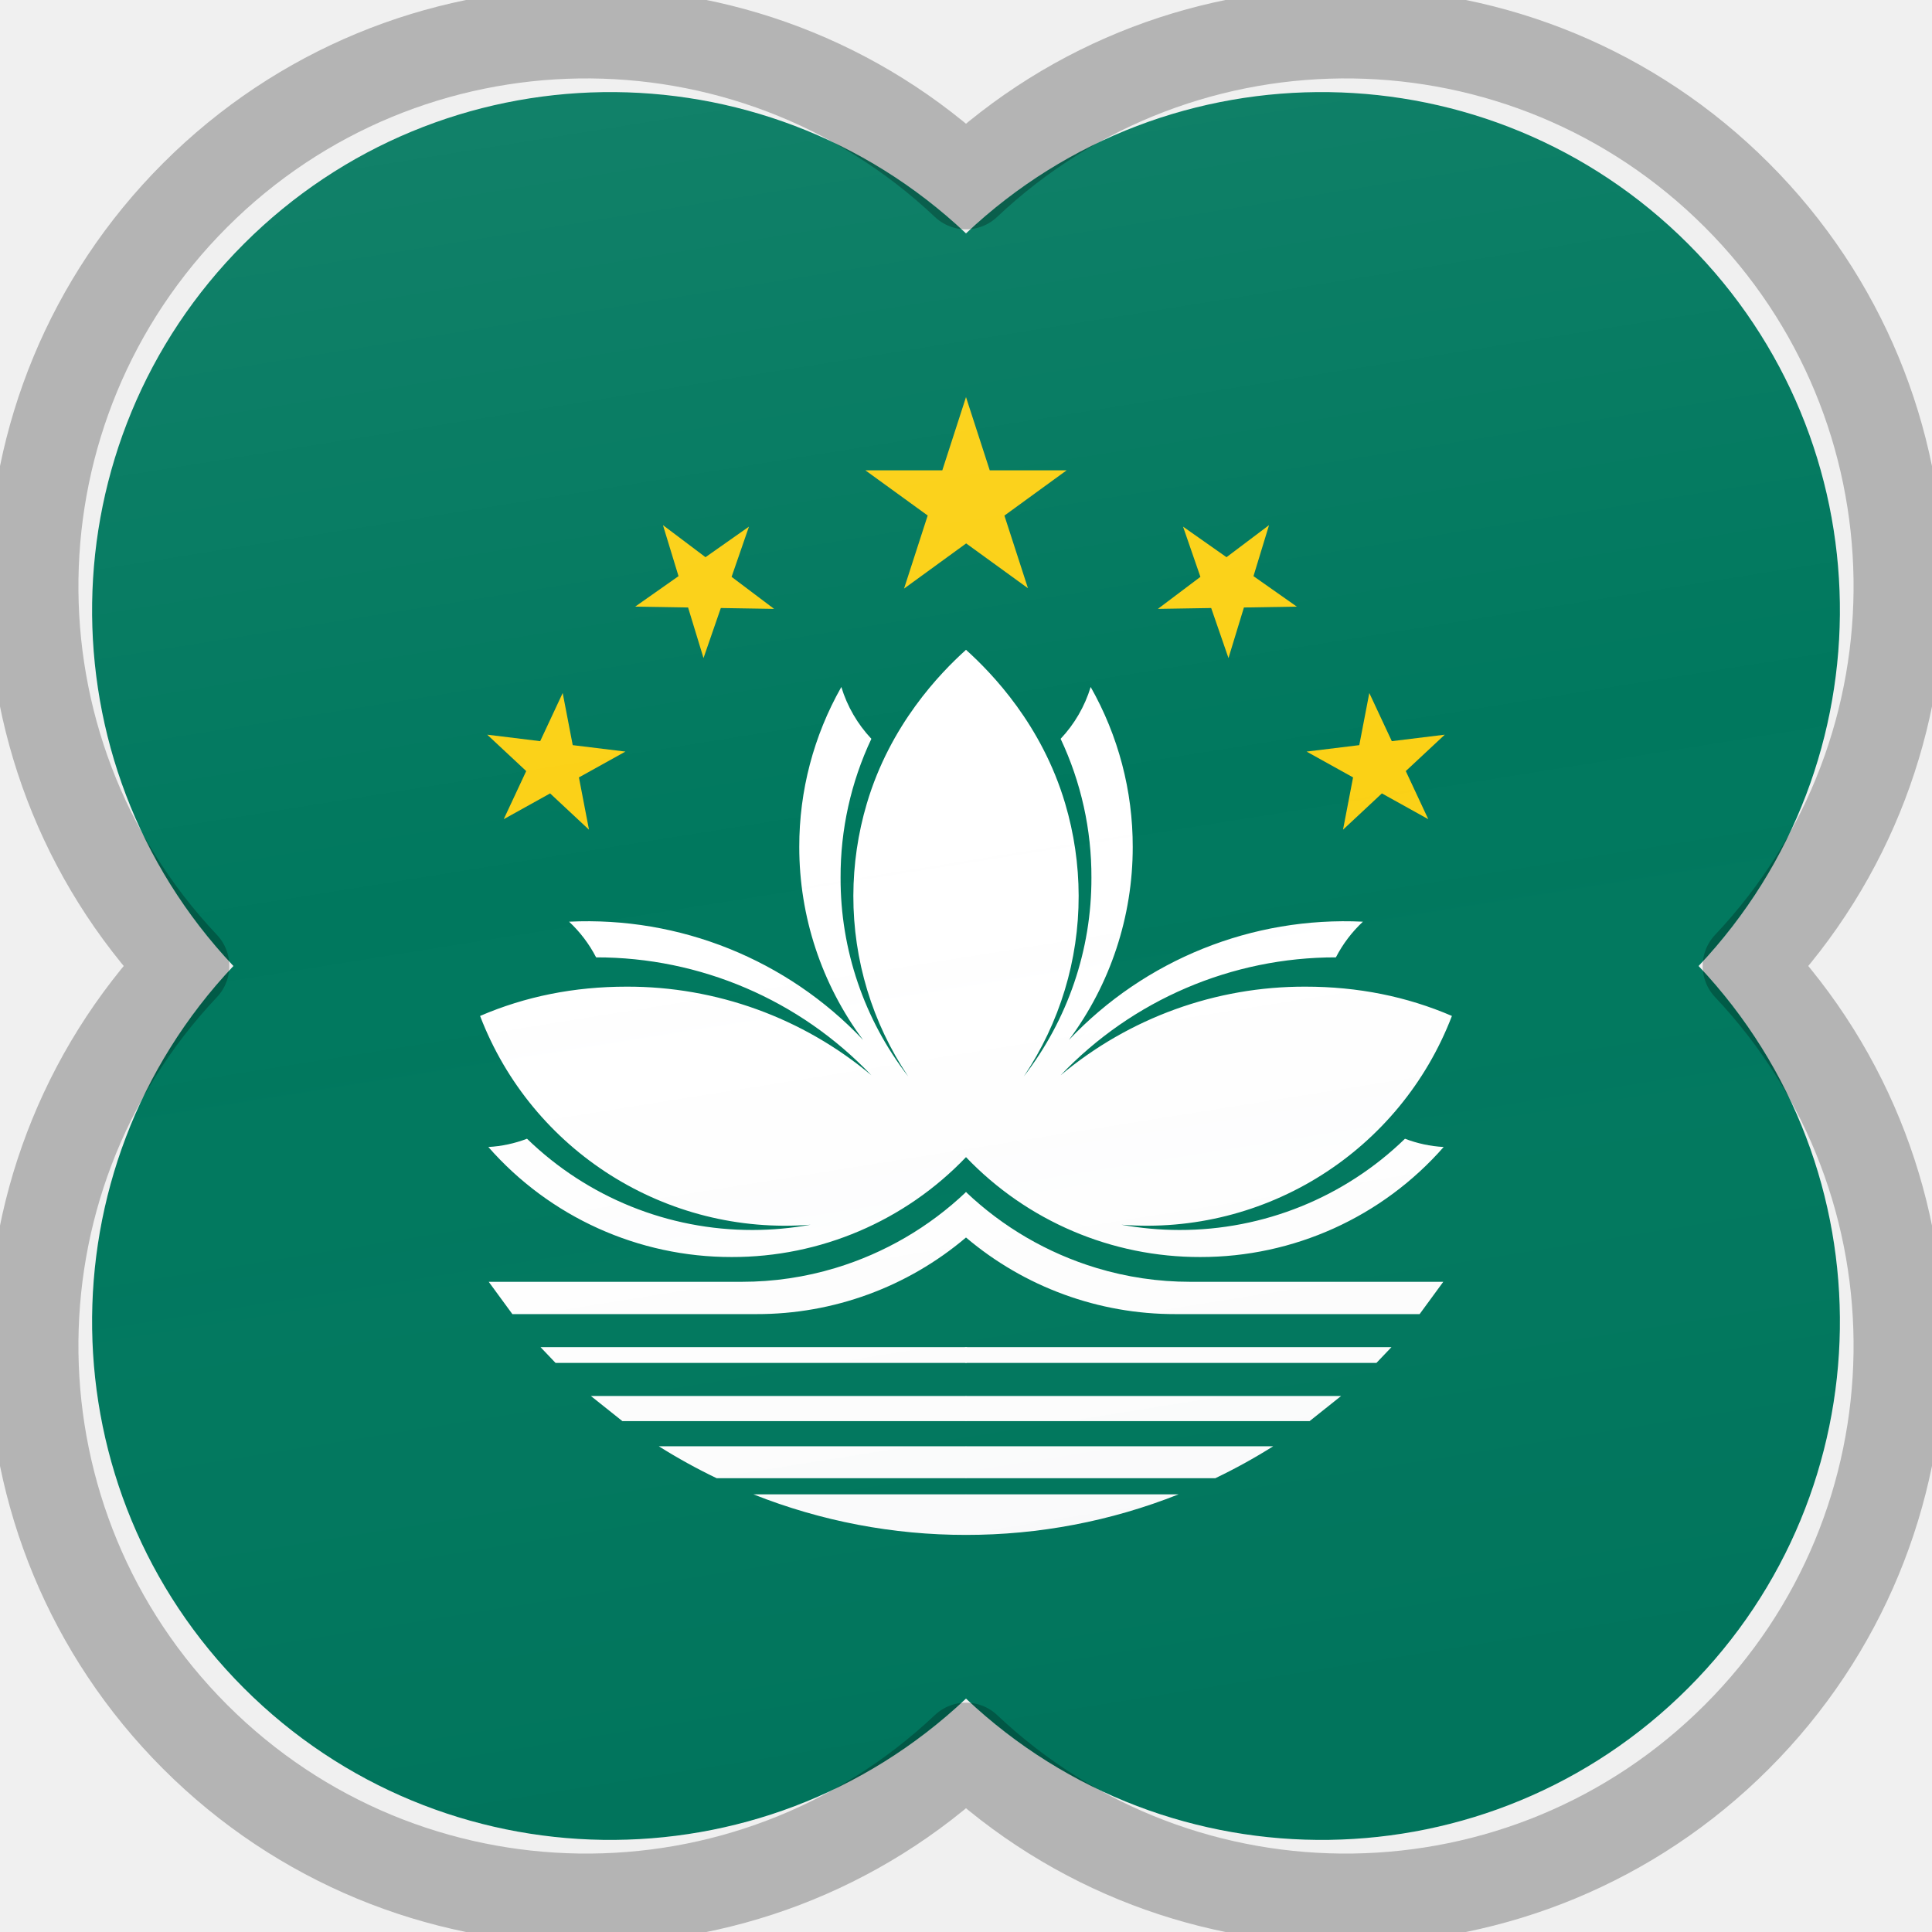
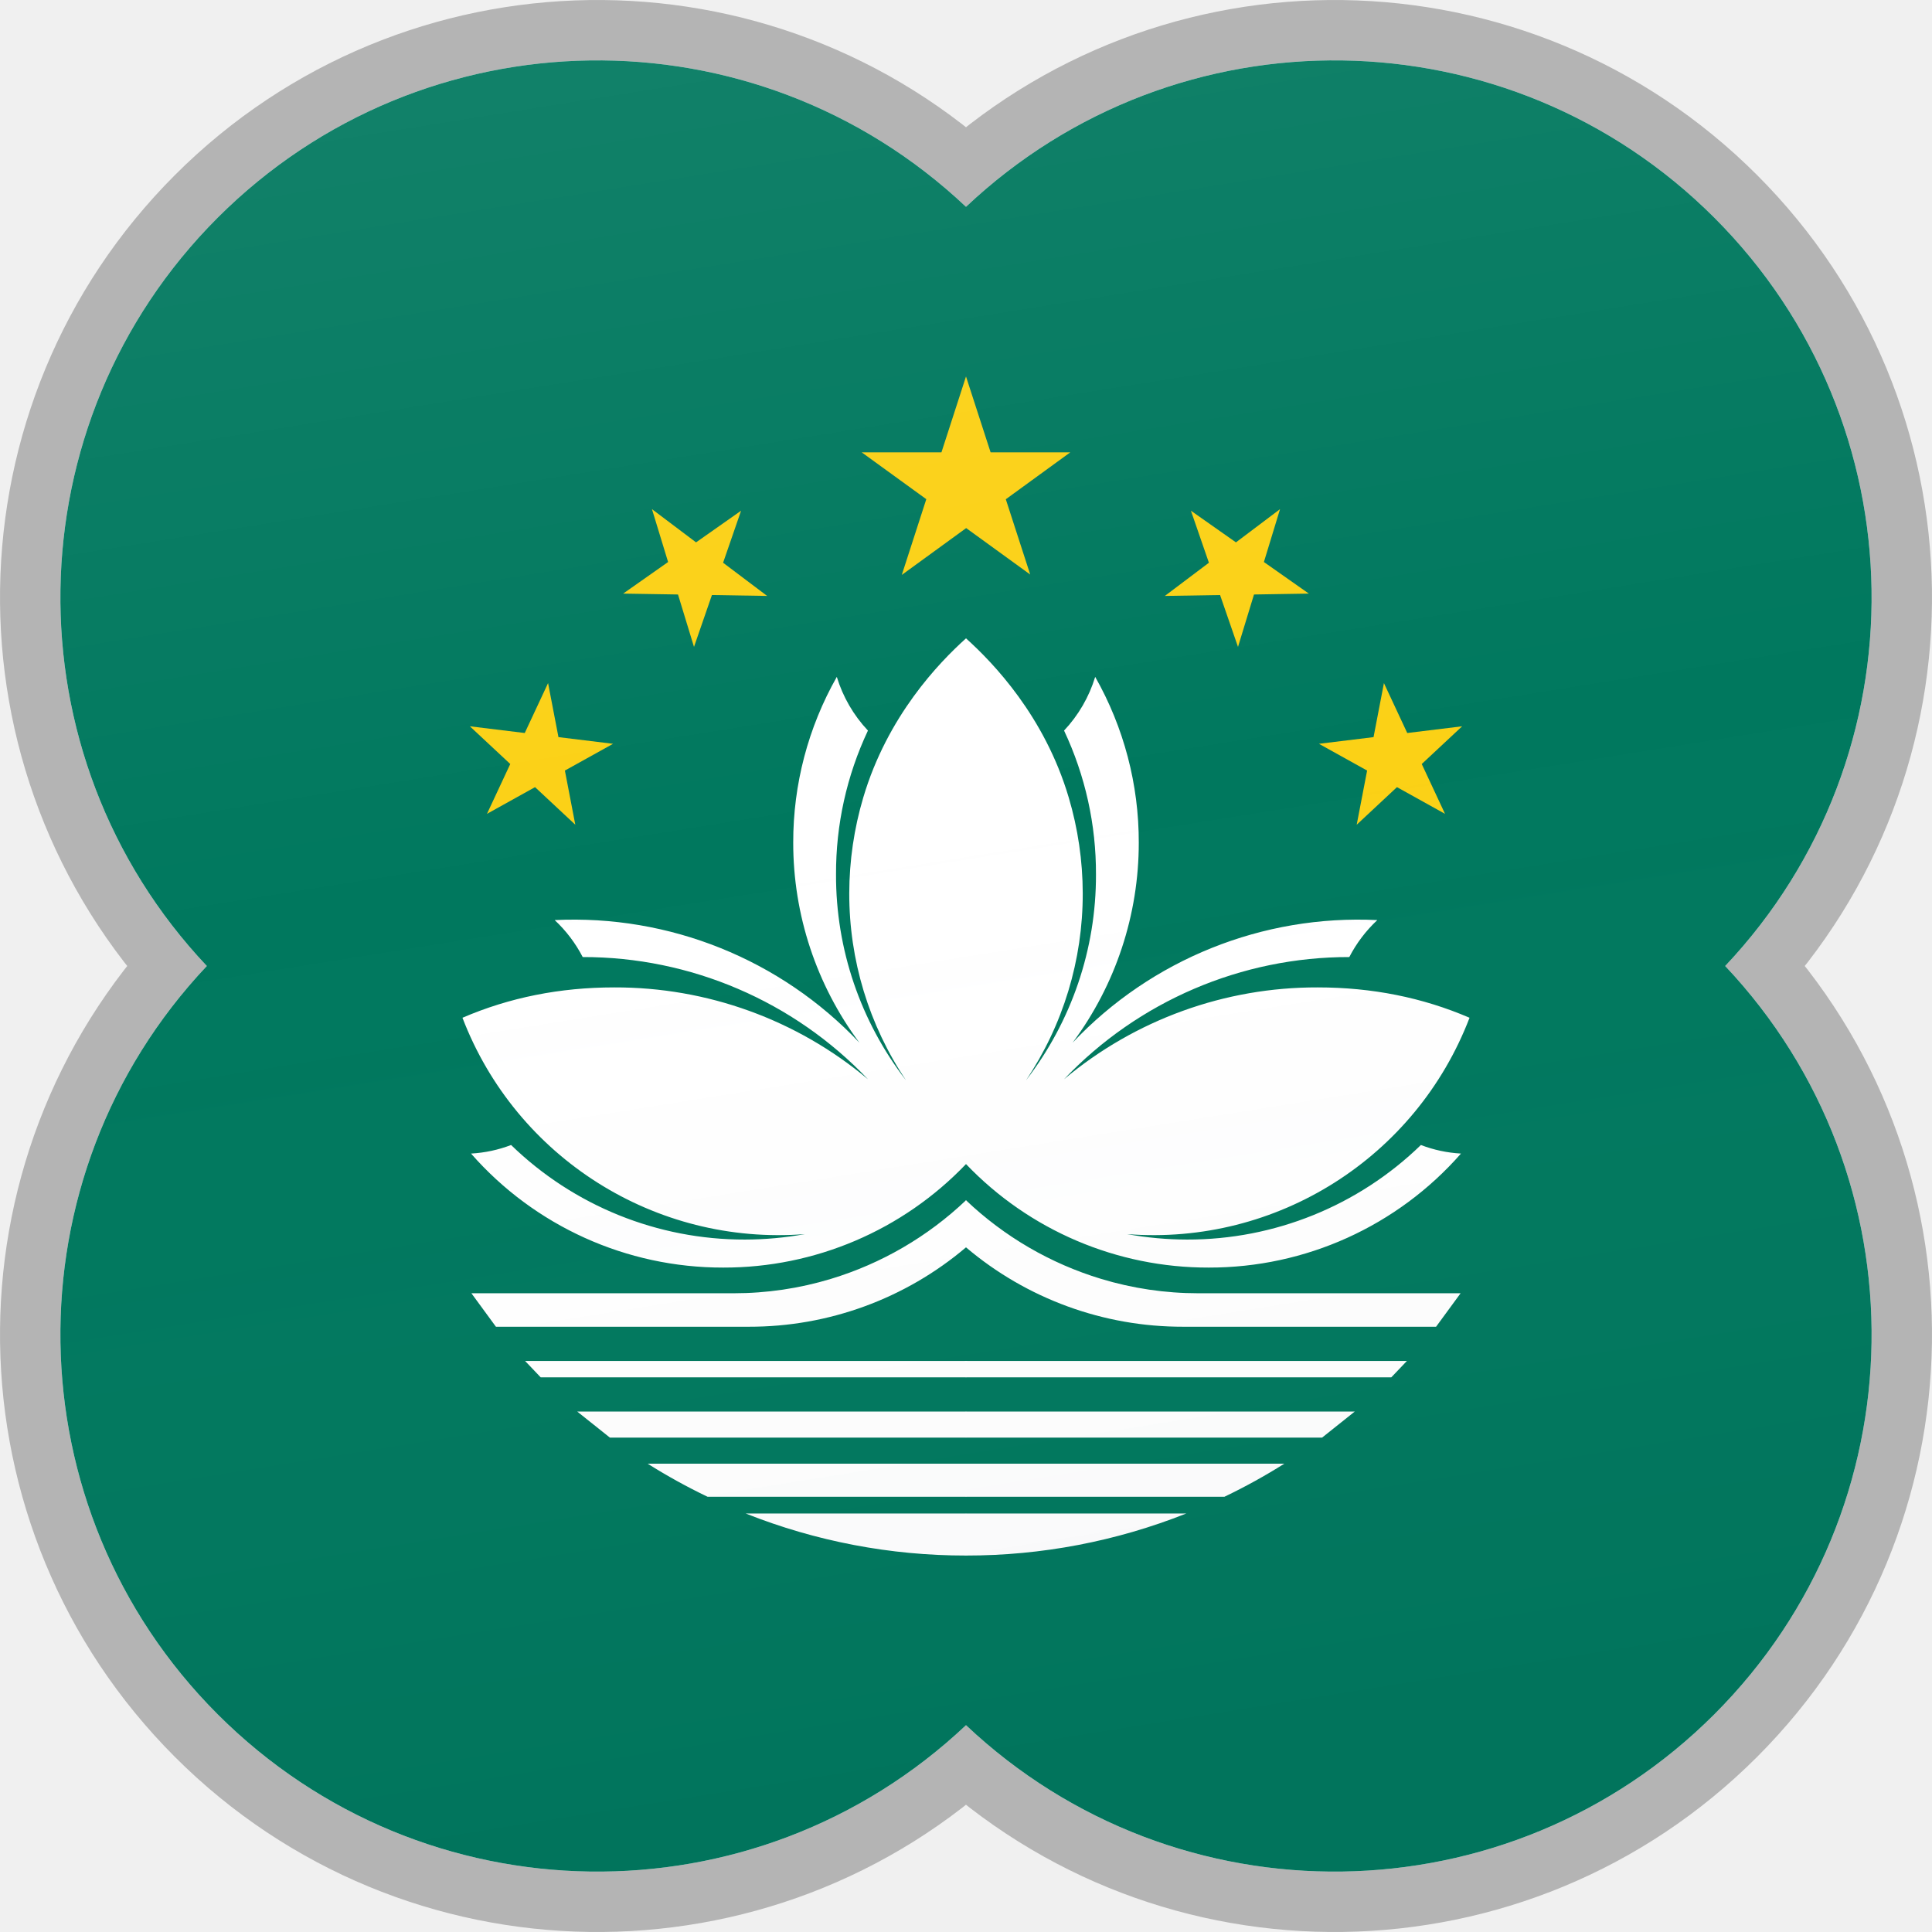
<svg xmlns="http://www.w3.org/2000/svg" xmlns:xlink="http://www.w3.org/1999/xlink" viewBox="0 0 512 512" width="512" height="512" role="img" aria-labelledby="petal-soft-mo-title">
  <defs>
    <path id="petal-soft-mo-shape" d="M 256 54.811 A 142.322 142.322 0 0 1 457.189 256 A 142.322 142.322 0 0 1 256 457.189 A 142.322 142.322 0 0 1 54.811 256 A 142.322 142.322 0 0 1 256 54.811 Z" />
    <clipPath id="petal-soft-mo-clip" clipPathUnits="userSpaceOnUse">
      <path d="M 256 54.811 A 142.322 142.322 0 0 1 457.189 256 A 142.322 142.322 0 0 1 256 457.189 A 142.322 142.322 0 0 1 54.811 256 A 142.322 142.322 0 0 1 256 54.811 Z" />
    </clipPath>
    <linearGradient id="petal-soft-mo-shade" x1="0" y1="0" x2="0.16" y2="1">
      <stop offset="0%" stop-color="#ffffff" stop-opacity=".075" />
      <stop offset="48%" stop-color="#ffffff" stop-opacity="0" />
      <stop offset="100%" stop-color="#151a2b" stop-opacity=".038" />
    </linearGradient>
  </defs>
-   <g transform="translate(8.96, 8.96) scale(0.965)">
-     <g clip-path="url(#petal-soft-mo-clip)">
-       <path d="M 256 54.811 A 142.322 142.322 0 0 1 457.189 256 A 142.322 142.322 0 0 1 256 457.189 A 142.322 142.322 0 0 1 54.811 256 A 142.322 142.322 0 0 1 256 54.811 Z" fill="#fff" />
-       <g transform="translate(16, 16) scale(0.9375)">
-         <path fill="#00785e" d="M0 0h512v512H0z" />
-         <g transform="translate(256 256) scale(1.10) translate(-256 -248)">
-           <path fill="#fbd116" d="M272.5 147.4 256 96.5l-16.5 51 43.3-31.5h-53.6z" />
-           <g id="petal-soft-mo-source-mo-a">
-             <path fill="#fff" d="M256 353.7H146.7l-4-4.2H256a2 2 0 0 1 1.5 2q0 1.6-1.5 2.2m0-33.4c.6-1.3 1.9-4.3 1.3-8a13 13 0 0 0-1.3-4.1 87 87 0 0 1-34.7 20.2 86 86 0 0 1-25 3.7h-67.4l6.3 8.6h65a86 86 0 0 0 55.8-20.4M139.1 294a34 34 0 0 1-10.3 2.2 86 86 0 0 0 64.8 29.3 86 86 0 0 0 62.4-26.6 470 470 0 0 0 4.8-62.9 470 470 0 0 0-4.8-72.2c-7 6.3-20.2 20-26.4 40.9a87 87 0 0 0-3.6 24.6 86 86 0 0 0 14.6 48.1 86 86 0 0 1-18-52.9 86 86 0 0 1 8.2-37 35 35 0 0 1-8-13.8 86 86 0 0 0-11.2 42.6 86 86 0 0 0 17 51.4 101 101 0 0 0-78.3-31.5 35 35 0 0 1 7.2 9.5 101 101 0 0 1 73.3 31.4 101 101 0 0 0-65.2-23.6q-20.9 0-39 7.8a87 87 0 0 0 88 55.6 87 87 0 0 1-15.4 1.4 86 86 0 0 1-60.1-24.3M256 388.7h-56.6a153 153 0 0 0 56.6 10.8 12 12 0 0 0 1.3-5.3 12 12 0 0 0-1.3-5.5m0-26.2h-99.9l8.4 6.7H256a5 5 0 0 0 1.4-3.3c0-2-1.2-3.1-1.4-3.4m0 13.4h-81.8a153 153 0 0 0 15.4 8.5H256a8 8 0 0 0 1.2-4.5 8 8 0 0 0-1.2-4" />
-             <path fill="#fbd116" d="m155.6 211.7-7-36.4-15.7 33.6 32.4-18-36.8-4.5zm49.3-58.8-29.6-22.3 10.8 35.4 12.1-35-30.3 21.3z" />
-           </g>
-           <use href="#petal-soft-mo-source-mo-a" xlink:href="#petal-soft-mo-source-mo-a" width="100%" height="100%" transform="matrix(-1 0 0 1 512 0)" />
+   <path d="M 256 54.811 A 142.322 142.322 0 0 1 457.189 256 A 142.322 142.322 0 0 1 256 457.189 A 142.322 142.322 0 0 1 54.811 256 A 142.322 142.322 0 0 1 256 54.811 Z" fill="none" stroke="currentColor" stroke-width="32" stroke-opacity="0.25" stroke-linejoin="round" />
+   <g clip-path="url(#petal-soft-mo-clip)">
+     <path d="M 256 54.811 A 142.322 142.322 0 0 1 457.189 256 A 142.322 142.322 0 0 1 256 457.189 A 142.322 142.322 0 0 1 54.811 256 A 142.322 142.322 0 0 1 256 54.811 Z" fill="#fff" />
+     <g transform="translate(16, 16) scale(0.9375)">
+       <path fill="#00785e" d="M0 0h512v512H0z" />
+       <g transform="translate(256 256) scale(1.10) translate(-256 -248)">
+         <path fill="#fbd116" d="M272.5 147.4 256 96.5l-16.5 51 43.3-31.5h-53.6z" />
+         <g id="petal-soft-mo-source-mo-a">
+           <path fill="#fff" d="M256 353.7H146.7l-4-4.2H256a2 2 0 0 1 1.5 2q0 1.6-1.5 2.2m0-33.4c.6-1.3 1.9-4.3 1.3-8a13 13 0 0 0-1.3-4.1 87 87 0 0 1-34.7 20.2 86 86 0 0 1-25 3.7h-67.4l6.3 8.6h65a86 86 0 0 0 55.8-20.4M139.1 294a34 34 0 0 1-10.3 2.2 86 86 0 0 0 64.8 29.3 86 86 0 0 0 62.4-26.6 470 470 0 0 0 4.8-62.9 470 470 0 0 0-4.8-72.2c-7 6.3-20.2 20-26.4 40.9a87 87 0 0 0-3.6 24.6 86 86 0 0 0 14.6 48.1 86 86 0 0 1-18-52.9 86 86 0 0 1 8.2-37 35 35 0 0 1-8-13.8 86 86 0 0 0-11.2 42.6 86 86 0 0 0 17 51.4 101 101 0 0 0-78.3-31.5 35 35 0 0 1 7.2 9.5 101 101 0 0 1 73.3 31.4 101 101 0 0 0-65.2-23.6q-20.9 0-39 7.8a87 87 0 0 0 88 55.6 87 87 0 0 1-15.4 1.4 86 86 0 0 1-60.1-24.3M256 388.7h-56.6a153 153 0 0 0 56.6 10.8 12 12 0 0 0 1.3-5.3 12 12 0 0 0-1.3-5.5m0-26.2h-99.9l8.4 6.7H256a5 5 0 0 0 1.4-3.3c0-2-1.2-3.1-1.4-3.4m0 13.4h-81.8a153 153 0 0 0 15.4 8.5H256a8 8 0 0 0 1.2-4.5 8 8 0 0 0-1.2-4" />
+           <path fill="#fbd116" d="m155.6 211.7-7-36.4-15.7 33.6 32.4-18-36.8-4.5zm49.3-58.8-29.6-22.3 10.8 35.4 12.1-35-30.3 21.3z" />
        </g>
+         <use href="#petal-soft-mo-source-mo-a" xlink:href="#petal-soft-mo-source-mo-a" width="100%" height="100%" transform="matrix(-1 0 0 1 512 0)" />
      </g>
-       <path d="M 256 54.811 A 142.322 142.322 0 0 1 457.189 256 A 142.322 142.322 0 0 1 256 457.189 A 142.322 142.322 0 0 1 54.811 256 A 142.322 142.322 0 0 1 256 54.811 Z" fill="url(#petal-soft-mo-shade)" />
    </g>
+     <path d="M 256 54.811 A 142.322 142.322 0 0 1 457.189 256 A 142.322 142.322 0 0 1 256 457.189 A 142.322 142.322 0 0 1 54.811 256 A 142.322 142.322 0 0 1 256 54.811 Z" fill="url(#petal-soft-mo-shade)" />
  </g>
-   <path d="M 256 48.775 A 146.591 146.591 0 0 1 463.225 256 A 146.591 146.591 0 0 1 256 463.225 A 146.591 146.591 0 0 1 48.775 256 A 146.591 146.591 0 0 1 256 48.775 Z" fill="none" stroke="currentColor" stroke-width="24" stroke-opacity="0.25" stroke-linejoin="round" />
</svg>
